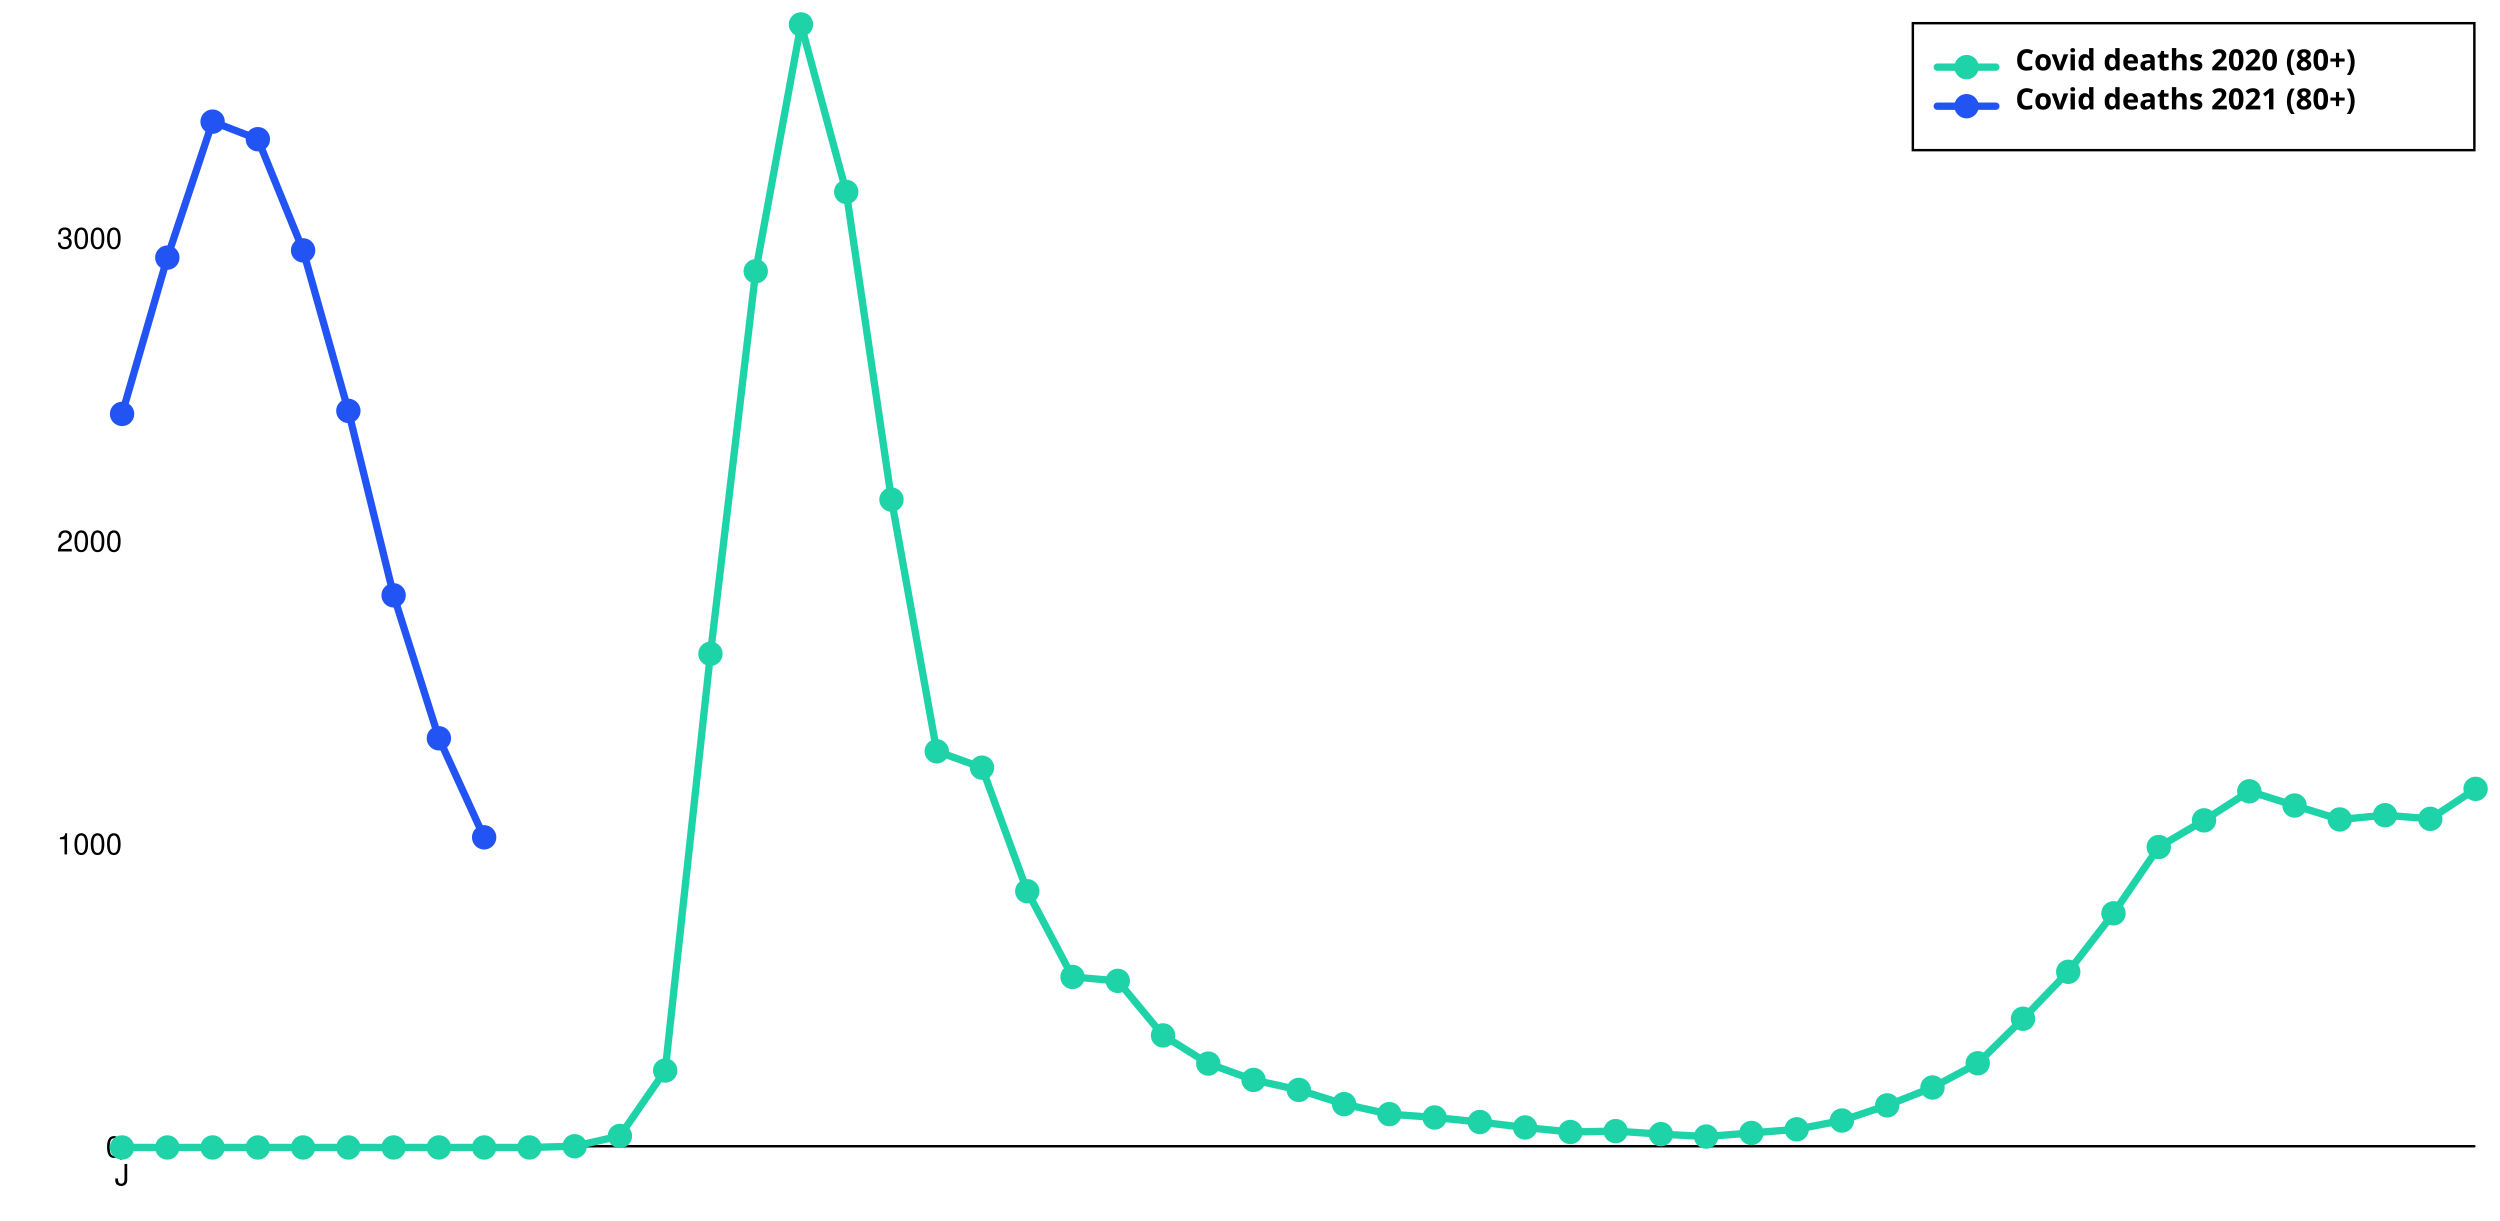
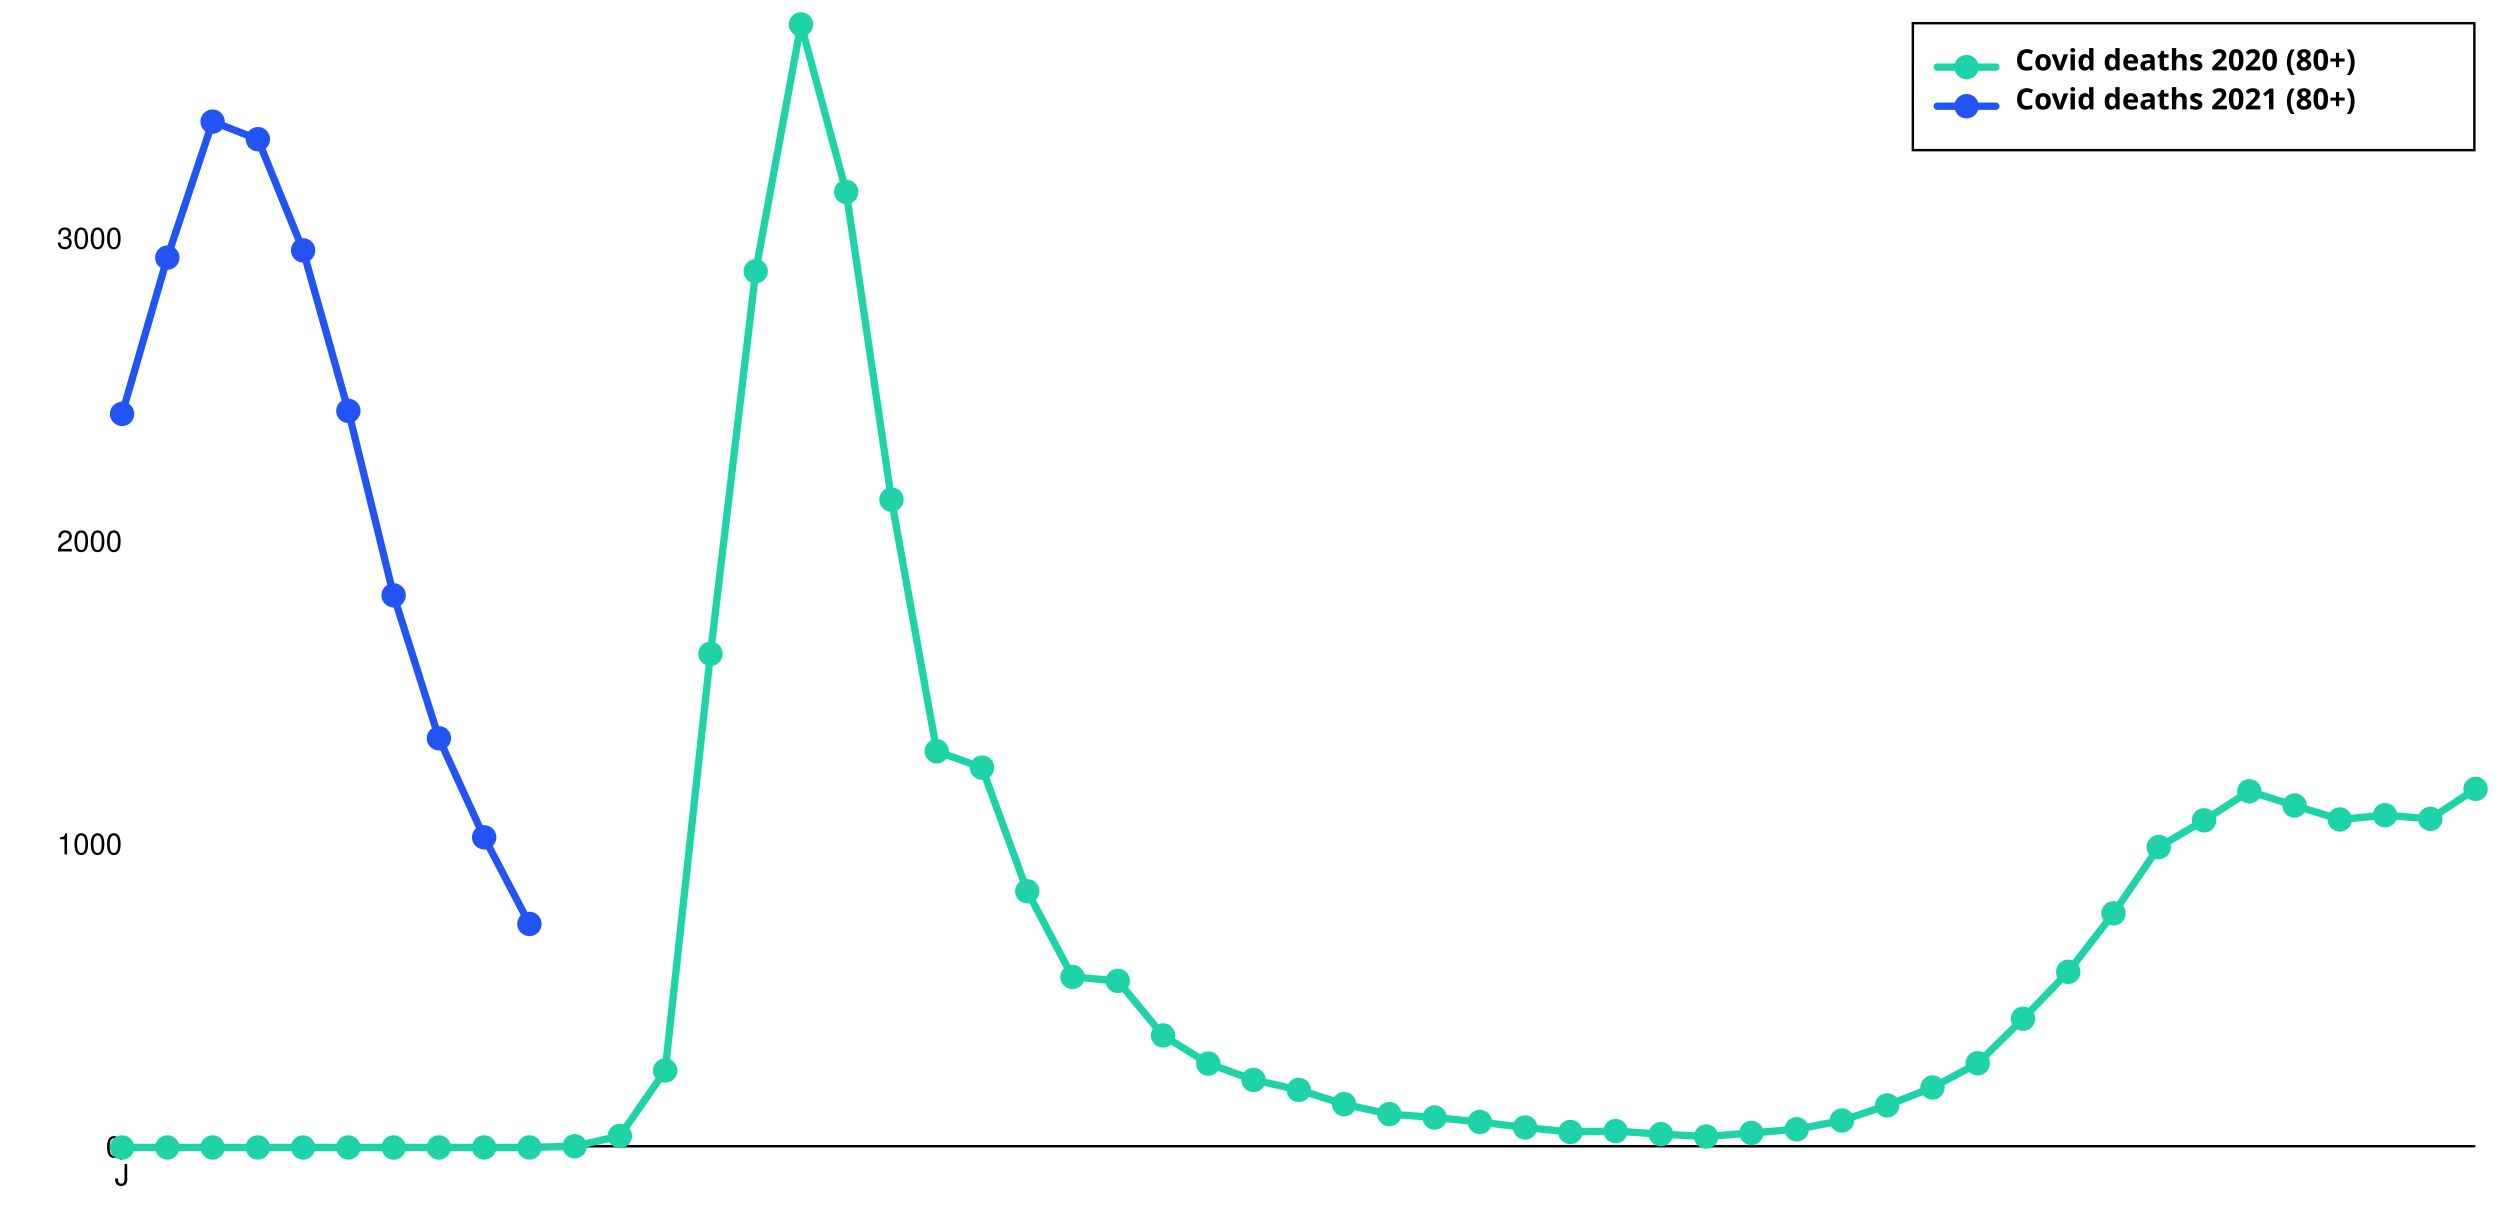
<svg xmlns="http://www.w3.org/2000/svg" width="1024" height="500" viewBox="0 0 1024 500" style="overflow:display" preserveAspectRatio="xMinYMin meet" overflow="visible">
  <defs>
    <style>
	.data-series path.line { fill-opacity: 0; stroke: black; }
	.data-series:hover path.line, .data-series.on path.line { cursor:pointer; }
	.data-series path.line.dotted { stroke-dasharray: 12 20 }
	#covid-deaths-2020-under80:hover path.line, #covid-deaths-2020-under80.on path.line { stroke-width: 5; }
	.data-series-0:hover circle, .data-series-0.on circle { display: inline; cursor:pointer; }
	#covid-deaths-2021-under80:hover path.line, #covid-deaths-2021-under80.on path.line { stroke-width: 5; }
	.data-series-1:hover circle, .data-series-1.on circle { display: inline; cursor:pointer; }
	.key rect { fill:transparent;stroke-width:1;stroke:black; }
	.key text { text-anchor:start;dominant-baseline:hanging;font-weight:bold;fill:black;stroke-width:0;font-family:sans-serif; }
	.graph-grid { font-family: "Helvetica Neue",Helvetica,Arial,"Lucida Grande",sans-serif; }
	.graph-grid line { stroke: black; stroke-width: 1; stroke-linecap: round; }
	.graph-grid.graph-grid-x text { text-anchor: middle; dominant-baseline: hanging; transform: translateY(10px); }
	.graph-grid.graph-grid-y text { text-anchor: end; dominant-baseline: middle; transform: translateX(-10px); }
	</style>
  </defs>
  <g class="graph-grid graph-grid-y">
    <line x1="49.50" y1="469.50" x2="1013.50" y2="469.50" data-left="50" />
    <text x="60" y="470" text-anchor="end">0</text>
    <text x="60" y="345.944" text-anchor="end">1000</text>
    <text x="60" y="221.888" text-anchor="end">2000</text>
    <text x="60" y="97.832" text-anchor="end">3000</text>
    <text style="text-anchor:middle;dominant-baseline:hanging;font-weight:bold;transform: translateY(240px) rotate(-90deg);" />
  </g>
  <g class="graph-grid graph-grid-x">
    <line class="tick" x1="49.50" y1="469.50" x2="49.50" y2="474.50" />
    <text x="50" y="470" text-anchor="middle">J</text>
    <text style="text-anchor:middle;dominant-baseline:hanging;font-weight:bold;transform: translateY(240px) rotate(-90deg);" />
  </g>
  <g id="covid-deaths-2020-under80" class="data-series data-series-0">
    <path d="M 50.00,470.00L 68.54,470.00L 87.08,470.00L 105.62,470.00L 124.15,470.00L 142.69,470.00L 161.23,470.00L 179.77,470.00L 198.31,470.00L 216.85,470.00L 235.38,469.50L 253.92,465.29L 272.46,438.49L 291.00,267.79L 309.54,111.11L 328.08,10.00L 346.62,78.60L 365.15,204.64L 383.69,307.73L 402.23,314.43L 420.77,365.05L 439.31,400.16L 457.85,401.77L 476.38,424.10L 494.92,435.64L 513.46,442.34L 532.00,446.43L 550.54,452.26L 569.08,456.35L 587.62,457.72L 606.15,459.58L 624.69,461.81L 643.23,463.67L 661.77,463.30L 680.31,464.54L 698.85,465.53L 717.38,464.05L 735.92,462.56L 754.46,458.96L 773.00,452.76L 791.54,445.44L 810.08,435.51L 828.62,417.28L 847.15,398.05L 865.69,374.10L 884.23,346.94L 902.77,336.02L 921.31,324.11L 939.85,329.94L 958.38,335.65L 976.92,333.91L 995.46,335.40L 1014.00,323.12" class="line" style="stroke:#1DD3A7" stroke-width="3" stroke-linecap="round" />
    <circle cx="50.00" cy="470.00" data-y="0.00" data-x="0" r="5" fill="#1DD3A7" />
    <circle cx="68.54" cy="470.00" data-y="0.00" data-x="1" r="5" fill="#1DD3A7" />
    <circle cx="87.08" cy="470.00" data-y="0.00" data-x="2" r="5" fill="#1DD3A7" />
    <circle cx="105.62" cy="470.00" data-y="0.00" data-x="3" r="5" fill="#1DD3A7" />
    <circle cx="124.15" cy="470.00" data-y="0.00" data-x="4" r="5" fill="#1DD3A7" />
    <circle cx="142.69" cy="470.00" data-y="0.00" data-x="5" r="5" fill="#1DD3A7" />
    <circle cx="161.23" cy="470.00" data-y="0.00" data-x="6" r="5" fill="#1DD3A7" />
    <circle cx="179.77" cy="470.00" data-y="0.00" data-x="7" r="5" fill="#1DD3A7" />
    <circle cx="198.31" cy="470.00" data-y="0.00" data-x="8" r="5" fill="#1DD3A7" />
    <circle cx="216.85" cy="470.00" data-y="0.00" data-x="9" r="5" fill="#1DD3A7" />
    <circle cx="235.38" cy="469.50" data-y="4.00" data-x="10" r="5" fill="#1DD3A7" />
    <circle cx="253.92" cy="465.29" data-y="38.00" data-x="11" r="5" fill="#1DD3A7" />
    <circle cx="272.46" cy="438.49" data-y="254.00" data-x="12" r="5" fill="#1DD3A7" />
    <circle cx="291.00" cy="267.79" data-y="1630.00" data-x="13" r="5" fill="#1DD3A7" />
    <circle cx="309.54" cy="111.11" data-y="2893.00" data-x="14" r="5" fill="#1DD3A7" />
    <circle cx="328.08" cy="10.00" data-y="3708.00" data-x="15" r="5" fill="#1DD3A7" />
    <circle cx="346.62" cy="78.60" data-y="3155.00" data-x="16" r="5" fill="#1DD3A7" />
    <circle cx="365.15" cy="204.64" data-y="2139.00" data-x="17" r="5" fill="#1DD3A7" />
    <circle cx="383.69" cy="307.73" data-y="1308.00" data-x="18" r="5" fill="#1DD3A7" />
    <circle cx="402.23" cy="314.43" data-y="1254.00" data-x="19" r="5" fill="#1DD3A7" />
    <circle cx="420.77" cy="365.05" data-y="846.00" data-x="20" r="5" fill="#1DD3A7" />
    <circle cx="439.31" cy="400.16" data-y="563.00" data-x="21" r="5" fill="#1DD3A7" />
    <circle cx="457.85" cy="401.77" data-y="550.00" data-x="22" r="5" fill="#1DD3A7" />
    <circle cx="476.38" cy="424.10" data-y="370.00" data-x="23" r="5" fill="#1DD3A7" />
    <circle cx="494.92" cy="435.64" data-y="277.00" data-x="24" r="5" fill="#1DD3A7" />
    <circle cx="513.46" cy="442.34" data-y="223.00" data-x="25" r="5" fill="#1DD3A7" />
    <circle cx="532.00" cy="446.43" data-y="190.00" data-x="26" r="5" fill="#1DD3A7" />
    <circle cx="550.54" cy="452.26" data-y="143.00" data-x="27" r="5" fill="#1DD3A7" />
    <circle cx="569.08" cy="456.35" data-y="110.00" data-x="28" r="5" fill="#1DD3A7" />
    <circle cx="587.62" cy="457.72" data-y="99.00" data-x="29" r="5" fill="#1DD3A7" />
    <circle cx="606.15" cy="459.58" data-y="84.00" data-x="30" r="5" fill="#1DD3A7" />
    <circle cx="624.69" cy="461.81" data-y="66.00" data-x="31" r="5" fill="#1DD3A7" />
    <circle cx="643.23" cy="463.67" data-y="51.00" data-x="32" r="5" fill="#1DD3A7" />
    <circle cx="661.77" cy="463.30" data-y="54.00" data-x="33" r="5" fill="#1DD3A7" />
    <circle cx="680.31" cy="464.54" data-y="44.00" data-x="34" r="5" fill="#1DD3A7" />
    <circle cx="698.85" cy="465.53" data-y="36.00" data-x="35" r="5" fill="#1DD3A7" />
    <circle cx="717.38" cy="464.05" data-y="48.00" data-x="36" r="5" fill="#1DD3A7" />
    <circle cx="735.92" cy="462.56" data-y="60.00" data-x="37" r="5" fill="#1DD3A7" />
    <circle cx="754.46" cy="458.96" data-y="89.00" data-x="38" r="5" fill="#1DD3A7" />
    <circle cx="773.00" cy="452.76" data-y="139.00" data-x="39" r="5" fill="#1DD3A7" />
    <circle cx="791.54" cy="445.44" data-y="198.00" data-x="40" r="5" fill="#1DD3A7" />
    <circle cx="810.08" cy="435.51" data-y="278.00" data-x="41" r="5" fill="#1DD3A7" />
    <circle cx="828.62" cy="417.28" data-y="425.00" data-x="42" r="5" fill="#1DD3A7" />
    <circle cx="847.15" cy="398.05" data-y="580.00" data-x="43" r="5" fill="#1DD3A7" />
    <circle cx="865.69" cy="374.10" data-y="773.00" data-x="44" r="5" fill="#1DD3A7" />
    <circle cx="884.23" cy="346.94" data-y="992.00" data-x="45" r="5" fill="#1DD3A7" />
    <circle cx="902.77" cy="336.02" data-y="1080.00" data-x="46" r="5" fill="#1DD3A7" />
    <circle cx="921.31" cy="324.11" data-y="1176.00" data-x="47" r="5" fill="#1DD3A7" />
    <circle cx="939.85" cy="329.94" data-y="1129.00" data-x="48" r="5" fill="#1DD3A7" />
    <circle cx="958.38" cy="335.65" data-y="1083.00" data-x="49" r="5" fill="#1DD3A7" />
    <circle cx="976.92" cy="333.91" data-y="1097.00" data-x="50" r="5" fill="#1DD3A7" />
    <circle cx="995.46" cy="335.40" data-y="1085.00" data-x="51" r="5" fill="#1DD3A7" />
    <circle cx="1014.00" cy="323.12" data-y="1184.00" data-x="52" r="5" fill="#1DD3A7" />
  </g>
  <g id="covid-deaths-2021-under80" class="data-series data-series-1">
-     <path d="M 50.00,169.54L 68.54,105.52L 87.08,49.82L 105.62,57.02L 124.15,102.55L 142.69,168.30L 161.23,243.85L 179.77,302.40L 198.31,342.97" class="line" style="stroke:#2254F4" stroke-width="3" stroke-linecap="round" />
+     <path d="M 50.00,169.54L 68.54,105.52L 87.08,49.82L 105.62,57.02L 124.15,102.55L 142.69,168.30L 161.23,243.85L 179.77,302.40L 198.31,342.97L 216.85,378.45" class="line" style="stroke:#2254F4" stroke-width="3" stroke-linecap="round" />
    <circle cx="50.00" cy="169.54" data-y="2422.00" data-x="0" r="5" fill="#2254F4" />
    <circle cx="68.54" cy="105.52" data-y="2938.00" data-x="1" r="5" fill="#2254F4" />
    <circle cx="87.08" cy="49.82" data-y="3387.00" data-x="2" r="5" fill="#2254F4" />
    <circle cx="105.62" cy="57.02" data-y="3329.00" data-x="3" r="5" fill="#2254F4" />
    <circle cx="124.15" cy="102.55" data-y="2962.00" data-x="4" r="5" fill="#2254F4" />
    <circle cx="142.69" cy="168.30" data-y="2432.00" data-x="5" r="5" fill="#2254F4" />
    <circle cx="161.23" cy="243.85" data-y="1823.00" data-x="6" r="5" fill="#2254F4" />
    <circle cx="179.77" cy="302.40" data-y="1351.00" data-x="7" r="5" fill="#2254F4" />
    <circle cx="198.31" cy="342.97" data-y="1024.00" data-x="8" r="5" fill="#2254F4" />
+     <circle cx="216.85" cy="378.45" data-y="738.00" data-x="9" r="5" fill="#2254F4" />
  </g>
  <g class="key">
    <rect x="783.5" y="9.5" width="230" height="52" />
    <g id="covid-deaths-2020-under80-key">&gt;	<text x="793.5" y="19.5">
        <tspan dx="32" dy="0">Covid deaths 2020 (80+)</tspan>
      </text>
      <path d="M793.50,27.50 l 24 0" class="line" style="stroke:#1DD3A7" stroke-width="3" stroke-linecap="round" />
      <circle cx="805.50" cy="27.50" r="5" fill="#1DD3A7" />
    </g>
    <g id="covid-deaths-2021-under80-key">&gt;	<text x="793.5" y="35.5">
        <tspan dx="32" dy="0">Covid deaths 2021 (80+)</tspan>
      </text>
      <path d="M793.50,43.50 l 24 0" class="line" style="stroke:#2254F4" stroke-width="3" stroke-linecap="round" />
      <circle cx="805.50" cy="43.50" r="5" fill="#2254F4" />
    </g>
  </g>
</svg>
